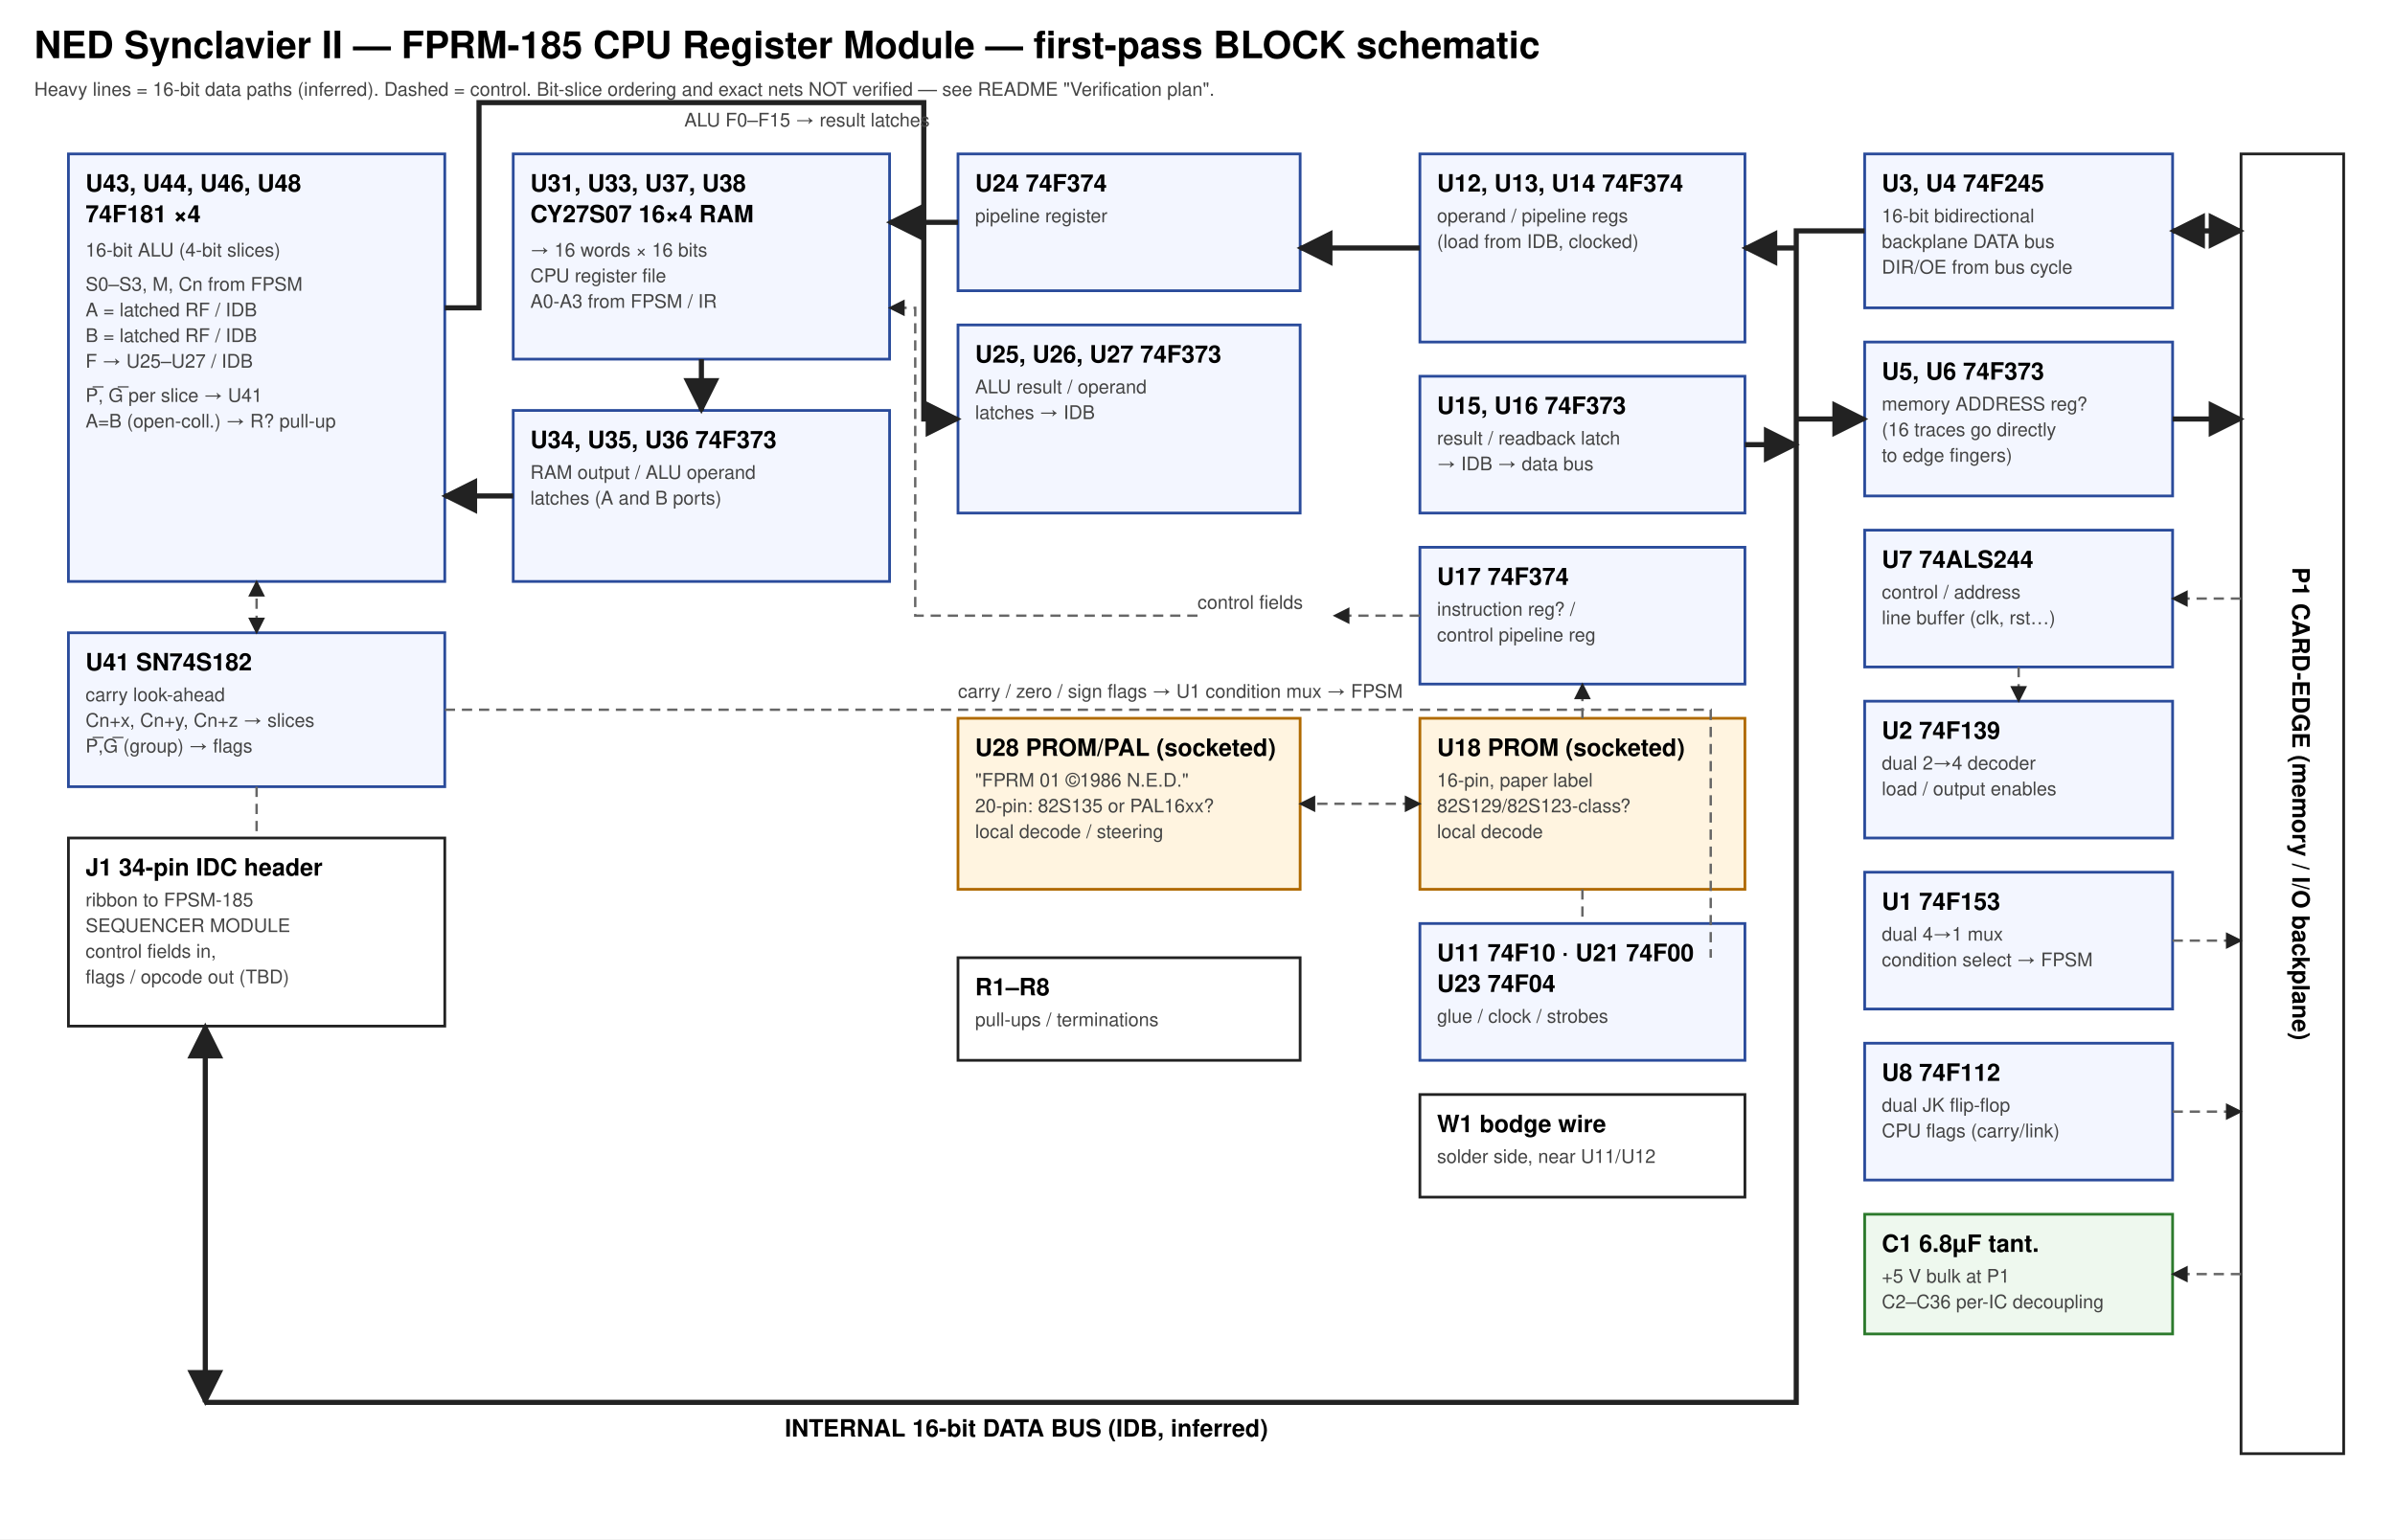
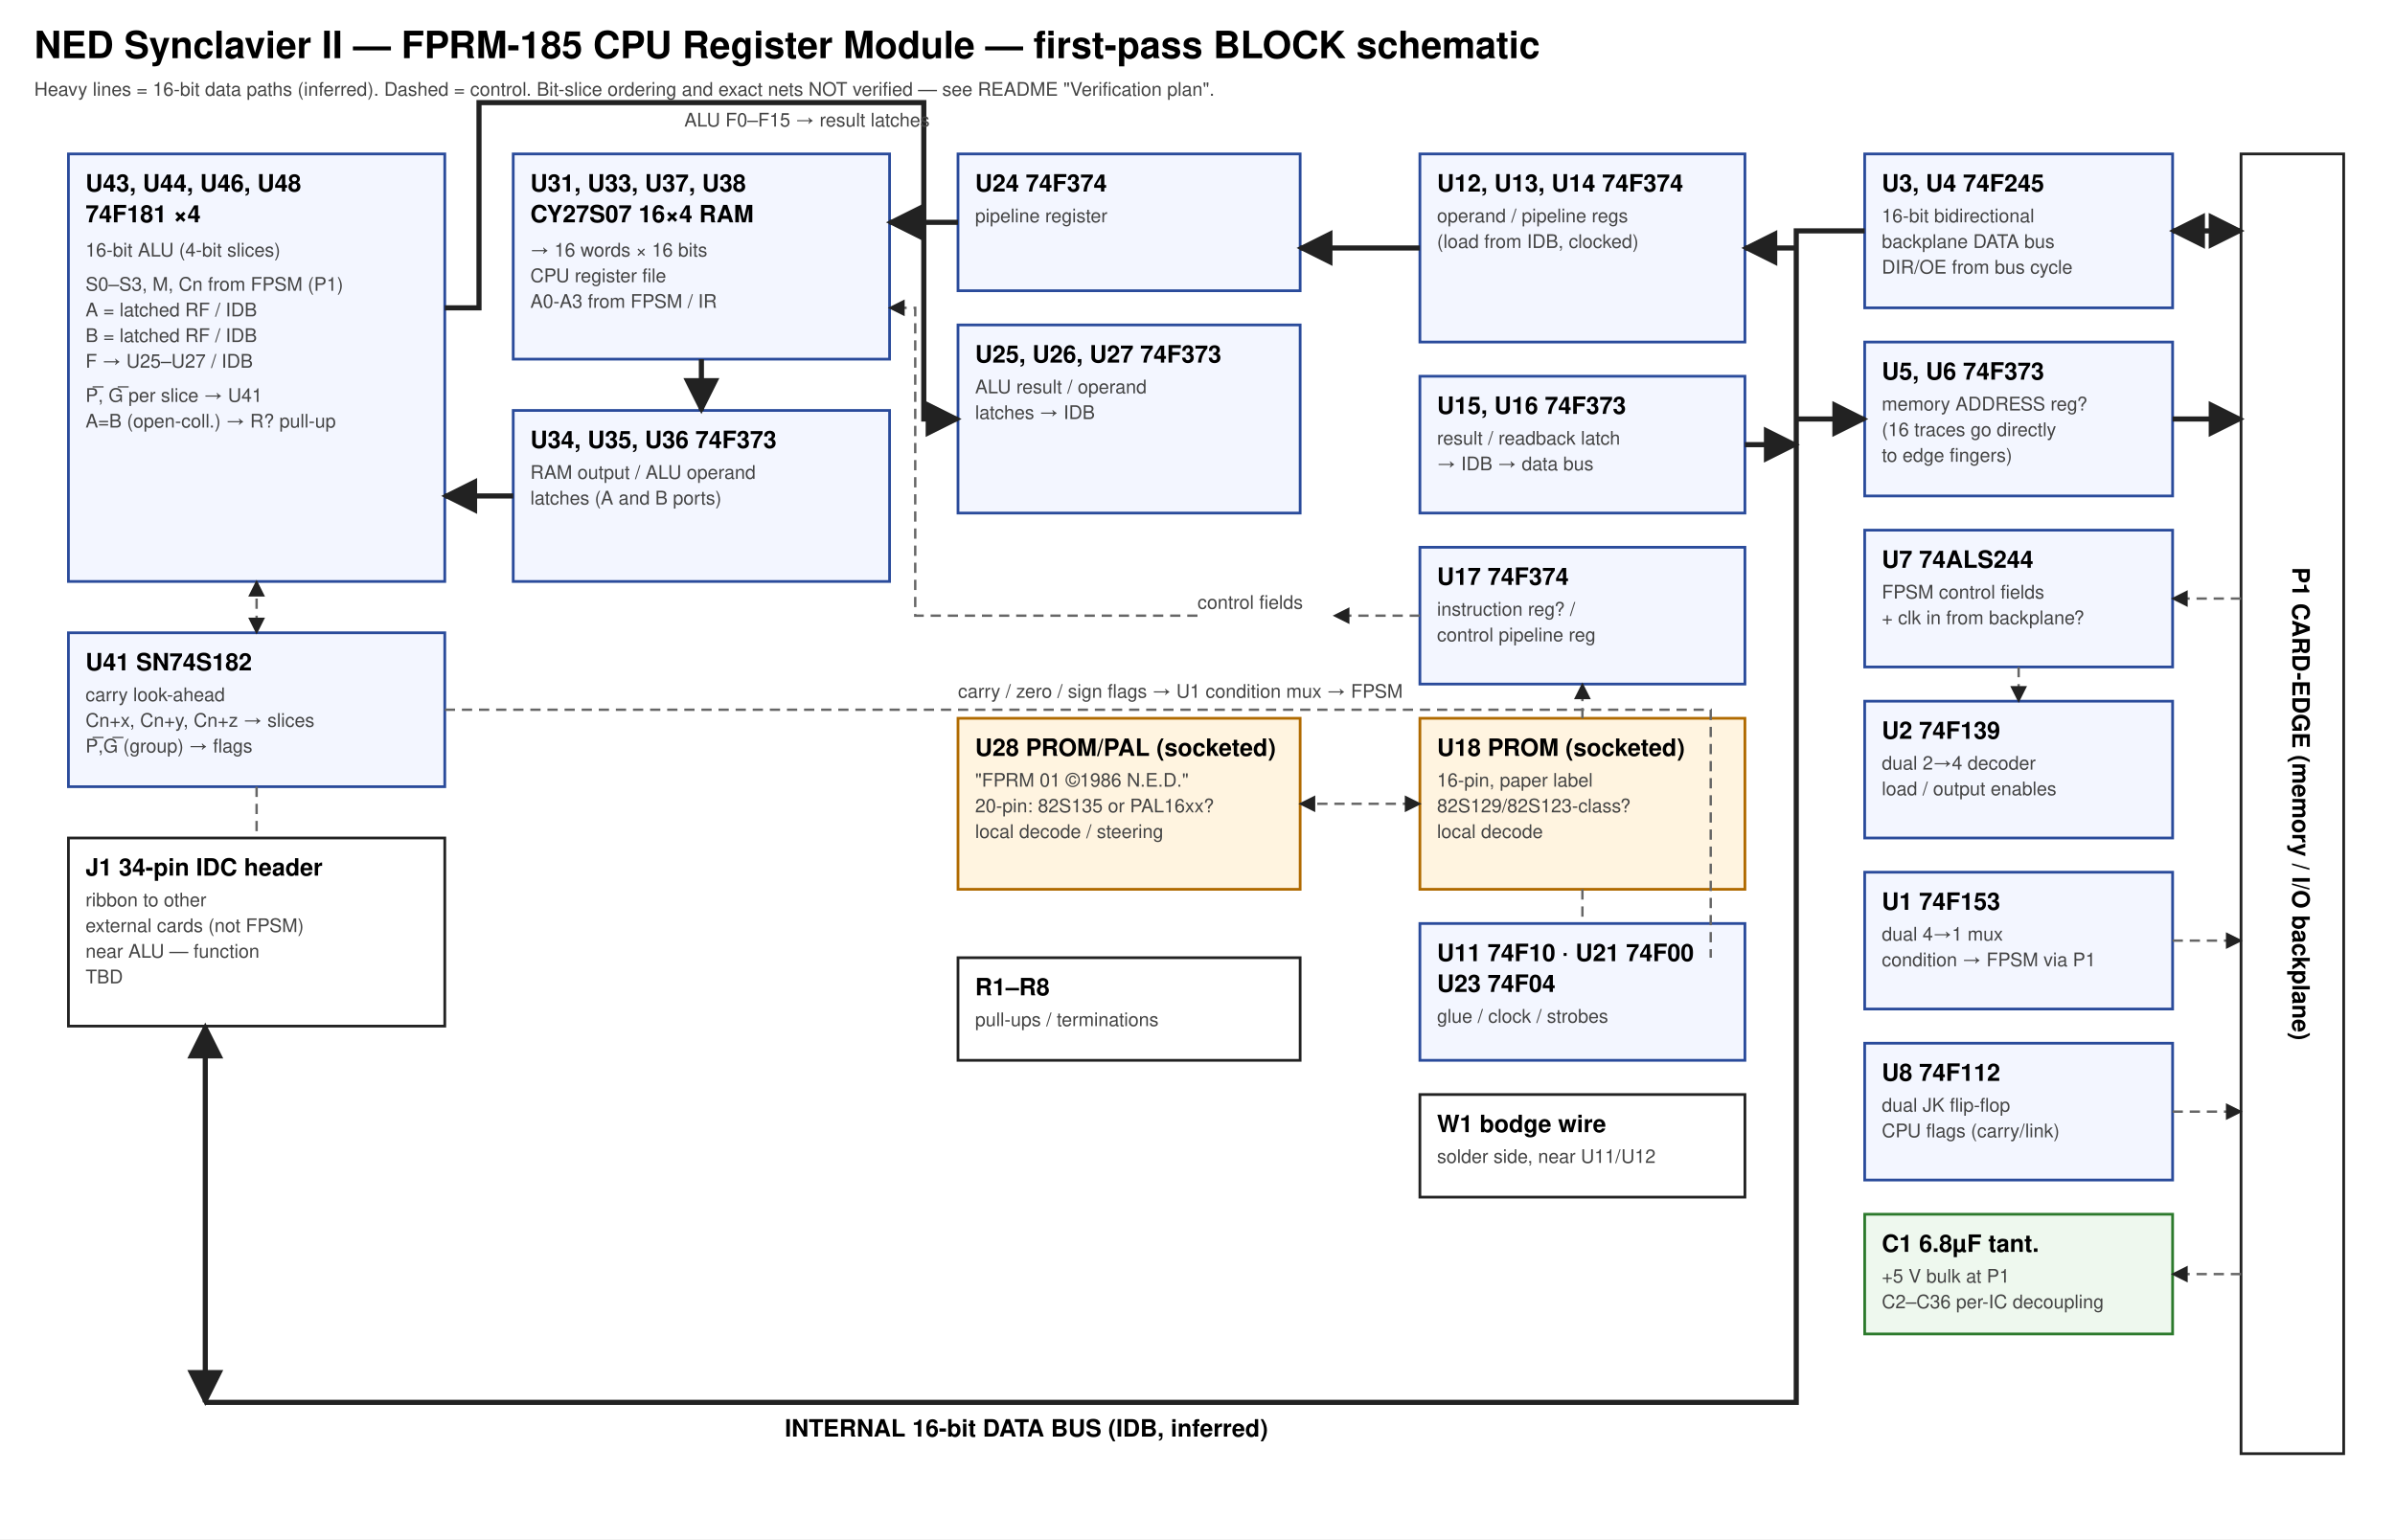
<svg xmlns="http://www.w3.org/2000/svg" width="1400" height="900" viewBox="0 0 1400 900" font-family="Helvetica, Arial, sans-serif" font-size="13">
  <defs>
    <marker id="a" viewBox="0 0 10 10" refX="9" refY="5" markerWidth="7" markerHeight="7" orient="auto-start-reverse">
      <path d="M0,0 L10,5 L0,10 z" fill="#222" />
    </marker>
    <style>
.b{fill:#fff;stroke:#222;stroke-width:1.6}
.u{fill:#f3f6ff;stroke:#2a4b9b;stroke-width:1.6}
.p{fill:#fff4e0;stroke:#b06a00;stroke-width:1.6}
.c{fill:#eef8ee;stroke:#2c7a2c;stroke-width:1.6}
.w{stroke:#222;stroke-width:3;fill:none}
.s{stroke:#666;stroke-width:1.4;fill:none;stroke-dasharray:6 4}
.t{font-weight:bold;font-size:14px}
.n{font-size:11px;fill:#444}
.h{font-size:22px;font-weight:bold}
</style>
  </defs>
  <rect width="1400" height="900" fill="#fff" />
  <text x="20" y="34" class="h">NED Synclavier II — FPRM-185 CPU Register Module — first-pass BLOCK schematic</text>
  <text x="20" y="56" class="n">Heavy lines = 16-bit data paths (inferred). Dashed = control. Bit-slice ordering and exact nets NOT verified — see README "Verification plan".</text>
  <rect x="1310" y="90" width="60" height="760" class="b" />
  <text x="1340" y="470" class="t" transform="rotate(90 1340 470)" text-anchor="middle">P1  CARD-EDGE  (memory / I/O backplane)</text>
  <rect x="1090" y="90" width="180" height="90" class="u" />
  <text x="1100" y="112" class="t">U3, U4  74F245</text>
  <text x="1100" y="130" class="n">16-bit bidirectional</text>
  <text x="1100" y="145" class="n">backplane DATA bus</text>
  <text x="1100" y="160" class="n">DIR/OE from bus cycle</text>
  <rect x="1090" y="200" width="180" height="90" class="u" />
  <text x="1100" y="222" class="t">U5, U6  74F373</text>
  <text x="1100" y="240" class="n">memory ADDRESS reg?</text>
  <text x="1100" y="255" class="n">(16 traces go directly</text>
  <text x="1100" y="270" class="n">to edge fingers)</text>
  <rect x="1090" y="310" width="180" height="80" class="u" />
  <text x="1100" y="332" class="t">U7  74ALS244</text>
-   <text x="1100" y="350" class="n">control / address</text>
-   <text x="1100" y="365" class="n">line buffer (clk, rst…)</text>
+   <text x="1100" y="350" class="n">FPSM control fields</text>
+   <text x="1100" y="365" class="n">+ clk in from backplane?</text>
  <rect x="1090" y="410" width="180" height="80" class="u" />
  <text x="1100" y="432" class="t">U2  74F139</text>
  <text x="1100" y="450" class="n">dual 2→4 decoder</text>
  <text x="1100" y="465" class="n">load / output enables</text>
  <rect x="1090" y="510" width="180" height="80" class="u" />
  <text x="1100" y="532" class="t">U1  74F153</text>
  <text x="1100" y="550" class="n">dual 4→1 mux</text>
-   <text x="1100" y="565" class="n">condition select → FPSM</text>
+   <text x="1100" y="565" class="n">condition → FPSM via P1</text>
  <rect x="1090" y="610" width="180" height="80" class="u" />
  <text x="1100" y="632" class="t">U8  74F112</text>
  <text x="1100" y="650" class="n">dual JK flip-flop</text>
  <text x="1100" y="665" class="n">CPU flags (carry/link)</text>
  <rect x="1090" y="710" width="180" height="70" class="c" />
  <text x="1100" y="732" class="t">C1 6.8µF tant.</text>
  <text x="1100" y="750" class="n">+5 V bulk at P1</text>
  <text x="1100" y="765" class="n">C2–C36 per-IC decoupling</text>
  <path d="M1270,135 H1310" class="w" marker-end="url(#a)" marker-start="url(#a)" />
  <path d="M1270,245 H1310" class="w" marker-end="url(#a)" />
  <path d="M1310,350 H1270" class="s" marker-end="url(#a)" />
  <path d="M1180,390 V410" class="s" marker-end="url(#a)" />
  <path d="M1270,550 H1310" class="s" marker-end="url(#a)" />
  <path d="M1270,650 H1310" class="s" marker-end="url(#a)" />
  <path d="M1310,745 H1270" class="s" marker-end="url(#a)" />
  <path d="M1090,135 H1050 V820 H120" class="w" />
  <text x="600" y="840" class="t" text-anchor="middle">INTERNAL 16-bit DATA BUS (IDB, inferred)</text>
  <path d="M1050,245 H1090" class="w" marker-end="url(#a)" />
  <rect x="830" y="90" width="190" height="110" class="u" />
  <text x="840" y="112" class="t">U12, U13, U14  74F374</text>
  <text x="840" y="130" class="n">operand / pipeline regs</text>
  <text x="840" y="145" class="n">(load from IDB, clocked)</text>
  <rect x="830" y="220" width="190" height="80" class="u" />
  <text x="840" y="242" class="t">U15, U16  74F373</text>
  <text x="840" y="260" class="n">result / readback latch</text>
  <text x="840" y="275" class="n">→ IDB → data bus</text>
  <rect x="830" y="320" width="190" height="80" class="u" />
  <text x="840" y="342" class="t">U17  74F374</text>
  <text x="840" y="360" class="n">instruction reg? /</text>
  <text x="840" y="375" class="n">control pipeline reg</text>
  <rect x="830" y="420" width="190" height="100" class="p" />
  <text x="840" y="442" class="t">U18  PROM (socketed)</text>
  <text x="840" y="460" class="n">16-pin, paper label</text>
  <text x="840" y="475" class="n">82S129/82S123-class?</text>
  <text x="840" y="490" class="n">local decode</text>
  <rect x="830" y="540" width="190" height="80" class="u" />
  <text x="840" y="562" class="t">U11 74F10 · U21 74F00</text>
  <text x="840" y="580" class="t">U23 74F04</text>
  <text x="840" y="598" class="n">glue / clock / strobes</text>
  <rect x="830" y="640" width="190" height="60" class="b" />
  <text x="840" y="662" class="t">W1 bodge wire</text>
  <text x="840" y="680" class="n">solder side, near U11/U12</text>
  <path d="M1050,145 H1020" class="w" marker-end="url(#a)" />
  <path d="M1020,260 H1050" class="w" marker-end="url(#a)" />
  <path d="M925,520 V540" class="s" />
  <path d="M925,420 V400" class="s" marker-end="url(#a)" />
  <path d="M830,360 H780" class="s" marker-end="url(#a)" />
  <text x="700" y="356" class="n">control fields</text>
  <rect x="560" y="90" width="200" height="80" class="u" />
  <text x="570" y="112" class="t">U24  74F374</text>
  <text x="570" y="130" class="n">pipeline register</text>
  <rect x="560" y="190" width="200" height="110" class="u" />
  <text x="570" y="212" class="t">U25, U26, U27  74F373</text>
  <text x="570" y="230" class="n">ALU result / operand</text>
  <text x="570" y="245" class="n">latches → IDB</text>
  <rect x="560" y="420" width="200" height="100" class="p" />
  <text x="570" y="442" class="t">U28  PROM/PAL (socketed)</text>
  <text x="570" y="460" class="n">"FPRM 01 ©1986 N.E.D."</text>
  <text x="570" y="475" class="n">20-pin: 82S135 or PAL16xx?</text>
  <text x="570" y="490" class="n">local decode / steering</text>
  <rect x="560" y="560" width="200" height="60" class="b" />
  <text x="570" y="582" class="t">R1–R8</text>
  <text x="570" y="600" class="n">pull-ups / terminations</text>
  <path d="M760,470 H830" class="s" marker-end="url(#a)" marker-start="url(#a)" />
  <path d="M830,145 H760" class="w" marker-end="url(#a)" />
  <rect x="300" y="90" width="220" height="120" class="u" />
  <text x="310" y="112" class="t">U31, U33, U37, U38</text>
  <text x="310" y="130" class="t">CY27S07  16×4 RAM</text>
  <text x="310" y="150" class="n">→ 16 words × 16 bits</text>
  <text x="310" y="165" class="n">CPU register file</text>
  <text x="310" y="180" class="n">A0-A3 from FPSM / IR</text>
  <rect x="300" y="240" width="220" height="100" class="u" />
  <text x="310" y="262" class="t">U34, U35, U36  74F373</text>
  <text x="310" y="280" class="n">RAM output / ALU operand</text>
  <text x="310" y="295" class="n">latches (A and B ports)</text>
  <path d="M410,210 V240" class="w" marker-end="url(#a)" />
  <path d="M560,130 H520" class="w" marker-end="url(#a)" />
  <path d="M700,360 H535 V180 H520" class="s" marker-end="url(#a)" />
  <rect x="40" y="90" width="220" height="250" class="u" />
  <text x="50" y="112" class="t">U43, U44, U46, U48</text>
  <text x="50" y="130" class="t">74F181 ×4</text>
  <text x="50" y="150" class="n">16-bit ALU (4-bit slices)</text>
-   <text x="50" y="170" class="n">S0–S3, M, Cn from FPSM</text>
+   <text x="50" y="170" class="n">S0–S3, M, Cn from FPSM (P1)</text>
  <text x="50" y="185" class="n">A = latched RF / IDB</text>
  <text x="50" y="200" class="n">B = latched RF / IDB</text>
  <text x="50" y="215" class="n">F → U25–U27 / IDB</text>
  <text x="50" y="235" class="n">P̅, G̅ per slice → U41</text>
  <text x="50" y="250" class="n">A=B (open-coll.) → R? pull-up</text>
  <rect x="40" y="370" width="220" height="90" class="u" />
  <text x="50" y="392" class="t">U41  SN74S182</text>
  <text x="50" y="410" class="n">carry look-ahead</text>
  <text x="50" y="425" class="n">Cn+x, Cn+y, Cn+z → slices</text>
  <text x="50" y="440" class="n">P̅,G̅ (group) → flags</text>
  <rect x="40" y="490" width="220" height="110" class="b" />
  <text x="50" y="512" class="t">J1  34-pin IDC header</text>
-   <text x="50" y="530" class="n">ribbon to FPSM-185</text>
-   <text x="50" y="545" class="n">SEQUENCER MODULE</text>
-   <text x="50" y="560" class="n">control fields in,</text>
-   <text x="50" y="575" class="n">flags / opcode out (TBD)</text>
+   <text x="50" y="530" class="n">ribbon to other</text>
+   <text x="50" y="545" class="n">external cards (not FPSM)</text>
+   <text x="50" y="560" class="n">near ALU — function</text>
+   <text x="50" y="575" class="n">TBD</text>
  <path d="M300,290 H260" class="w" marker-end="url(#a)" />
  <path d="M150,340 V370" class="s" marker-end="url(#a)" marker-start="url(#a)" />
  <path d="M260,180 H280 V60 H540 V245 H560" class="w" marker-end="url(#a)" />
  <text x="400" y="74" class="n">ALU F0–F15 → result latches</text>
  <path d="M120,820 V600" class="w" marker-end="url(#a)" marker-start="url(#a)" />
  <path d="M150,460 V490" class="s" />
  <path d="M260,415 H1000 V560" class="s" />
  <text x="560" y="408" class="n">carry / zero / sign flags → U1 condition mux → FPSM</text>
</svg>
